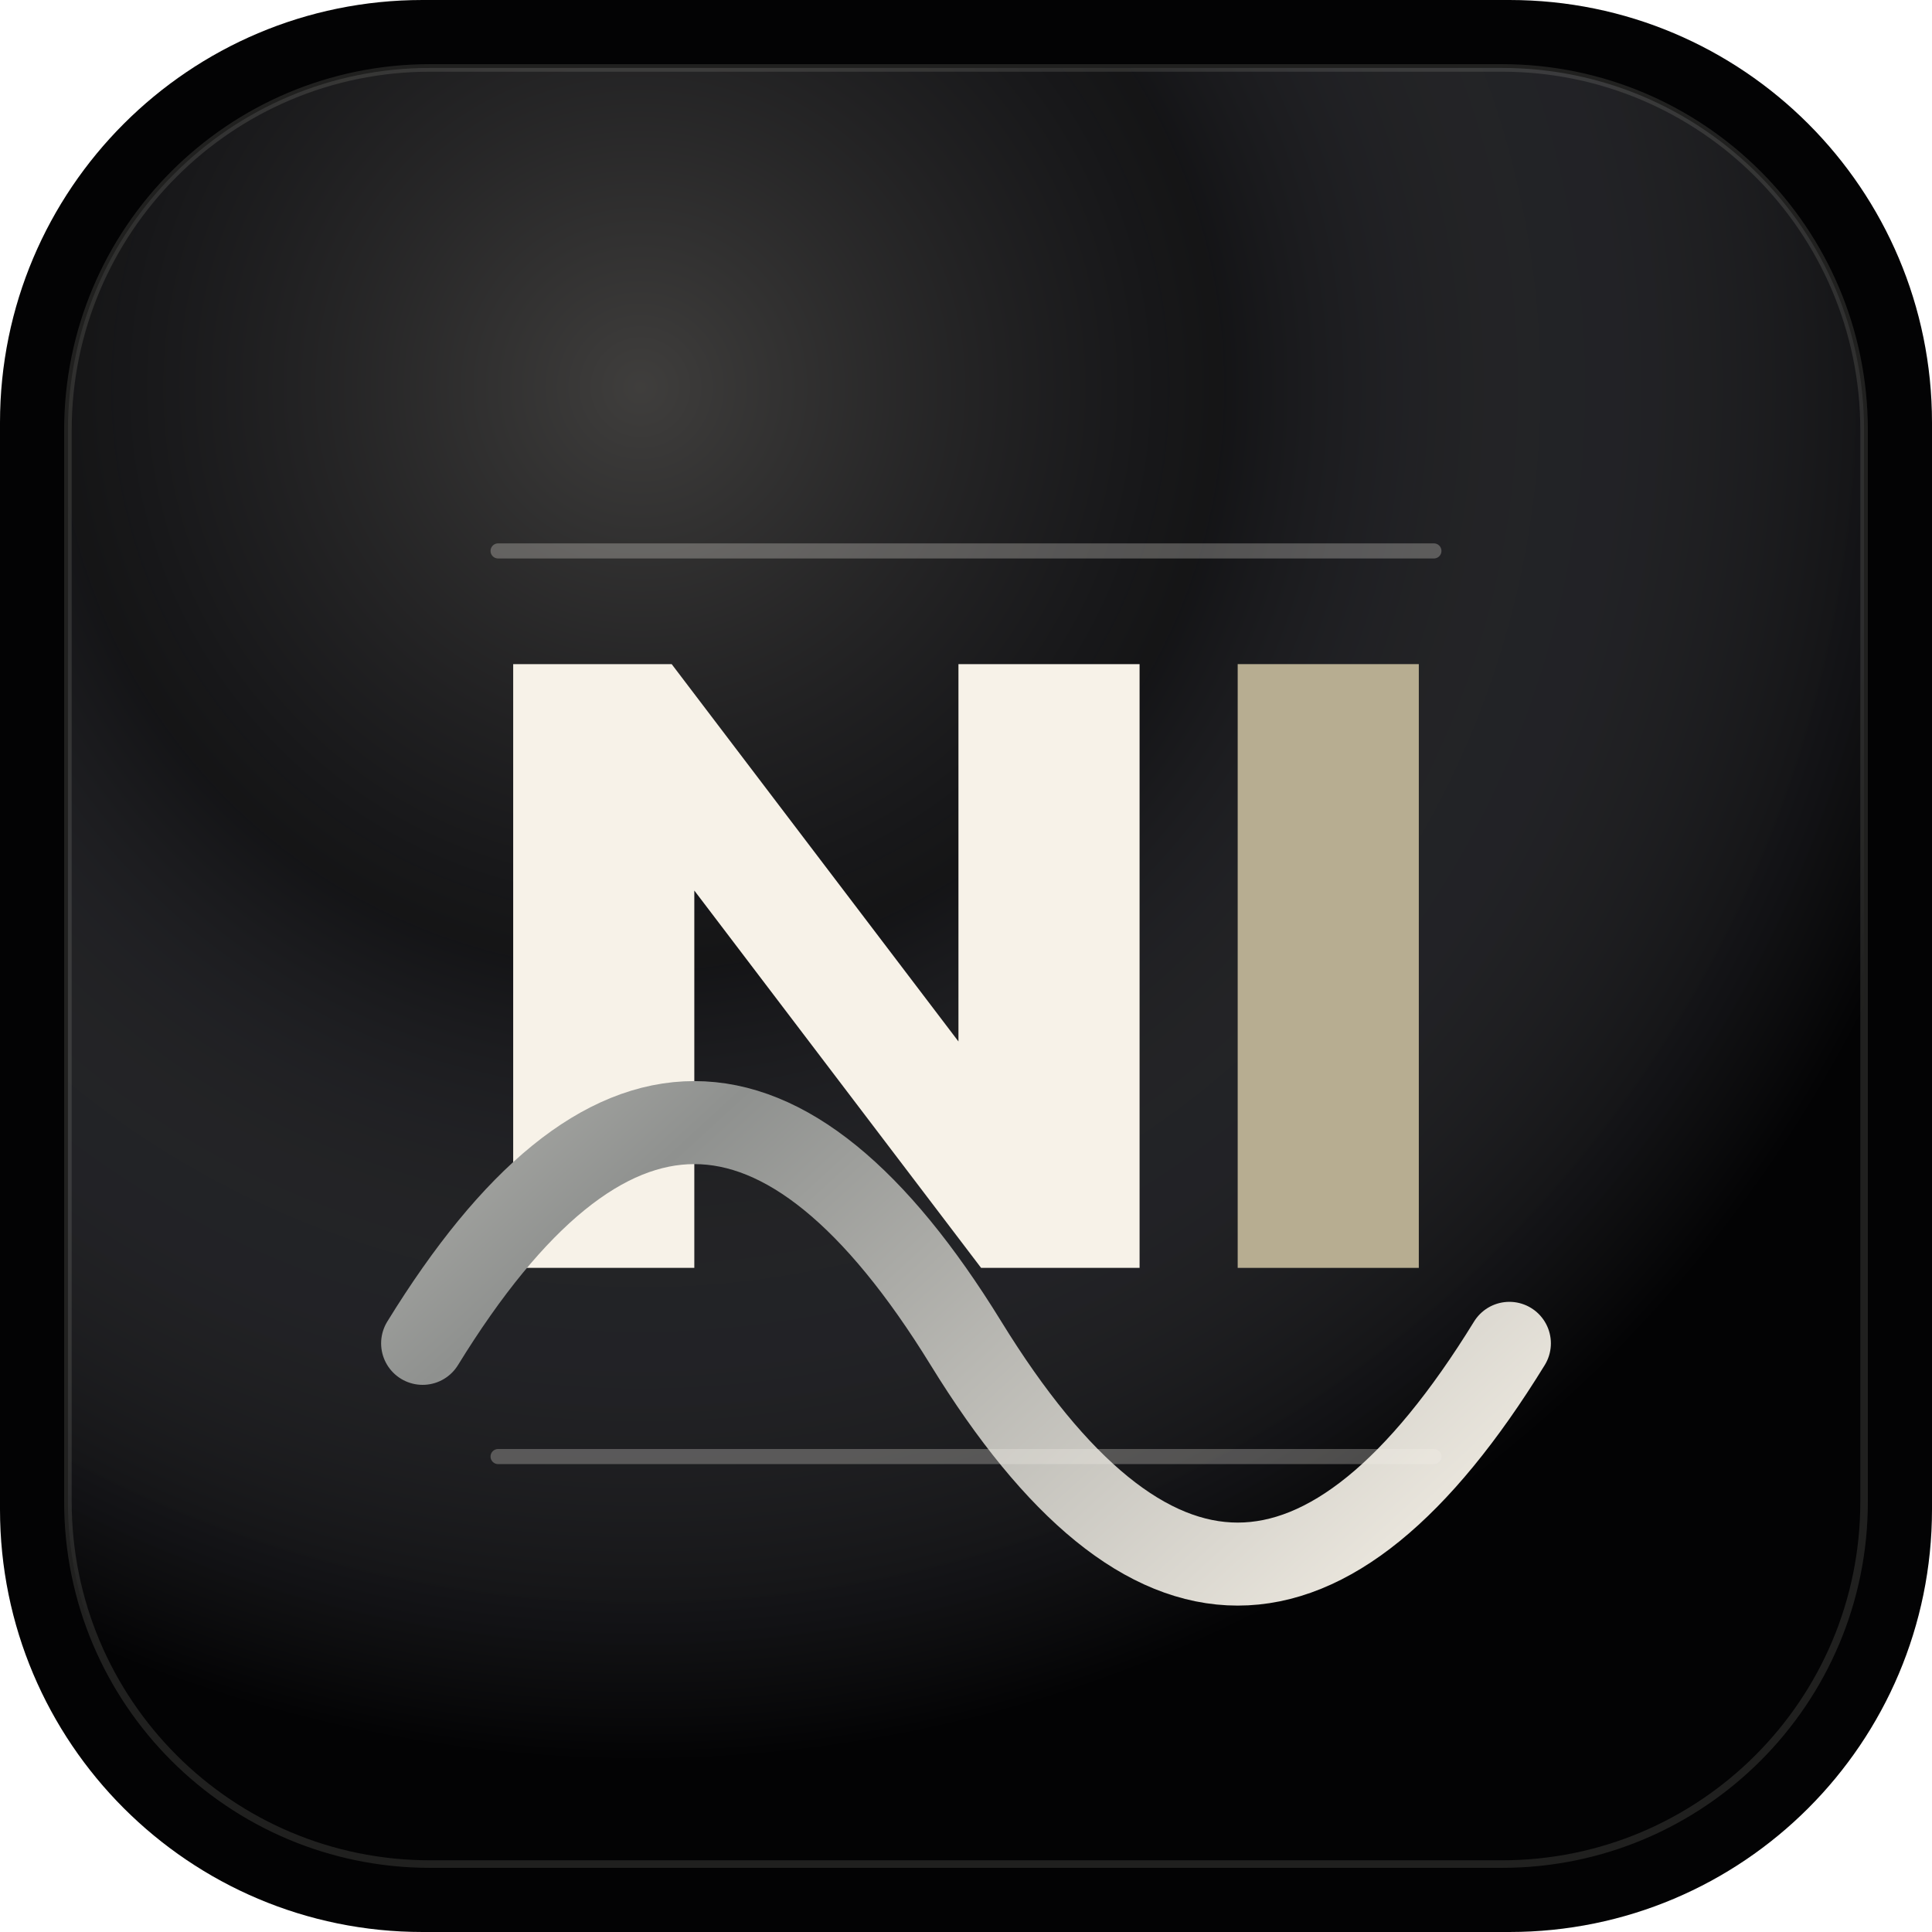
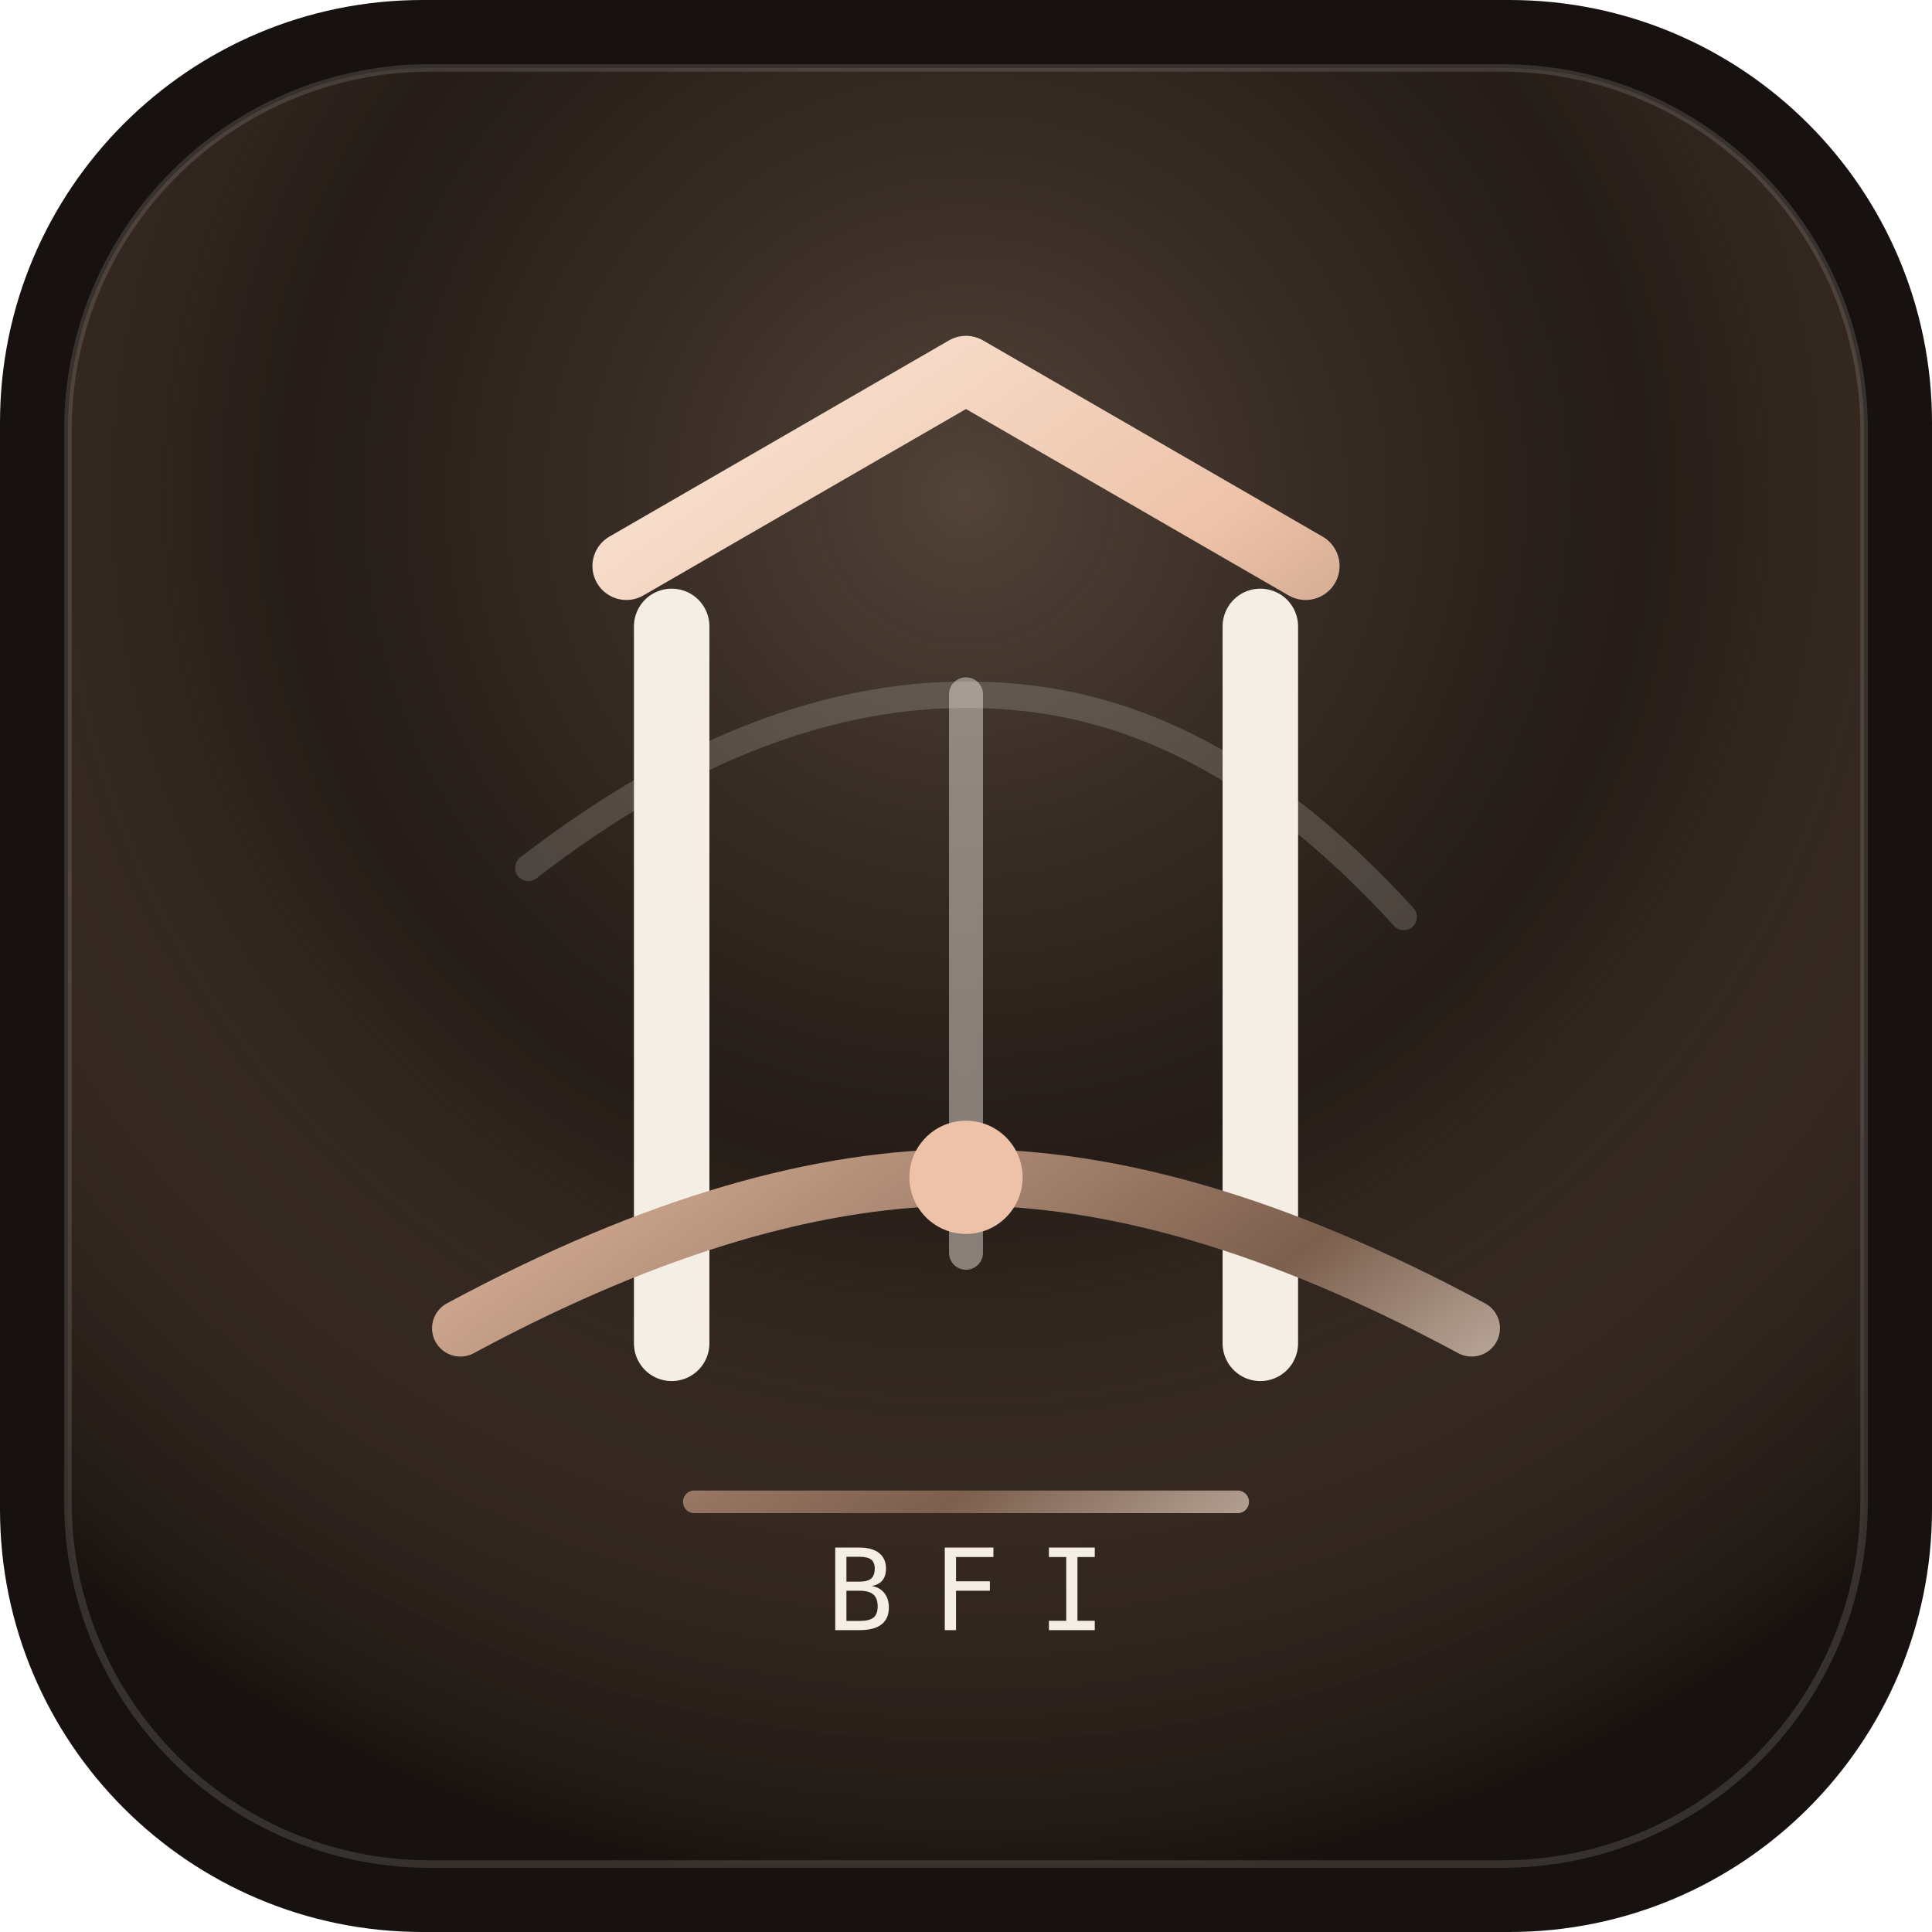
<svg xmlns="http://www.w3.org/2000/svg" viewBox="0 0 512 512" role="img" aria-labelledby="title">
  <defs>
-     <radialGradient id="glow" cx="32%" cy="18%" r="76%">
-       <stop offset="0%" stop-color="#fffaf0" stop-opacity="0.24" />
-       <stop offset="42%" stop-color="#6e6f77" stop-opacity="0.16" />
-       <stop offset="100%" stop-color="#030304" />
+     <radialGradient id="glow" cx="50%" cy="24%" r="78%">
+       <stop offset="0%" stop-color="#edc2a8" stop-opacity="0.28" />
+       <stop offset="48%" stop-color="#7c5f4d" stop-opacity="0.14" />
+       <stop offset="100%" stop-color="#17120f" />
    </radialGradient>
-     <linearGradient id="metal" x1="108" x2="406" y1="96" y2="420" gradientUnits="userSpaceOnUse">
-       <stop offset="0%" stop-color="#f8f5ec" />
-       <stop offset="46%" stop-color="#8f918f" />
-       <stop offset="100%" stop-color="#f7f2e8" />
+     <linearGradient id="aperture" x1="126" x2="386" y1="70" y2="434" gradientUnits="userSpaceOnUse">
+       <stop offset="0%" stop-color="#fff4e8" />
+       <stop offset="38%" stop-color="#edc2a8" />
+       <stop offset="76%" stop-color="#7c5f4d" />
+       <stop offset="100%" stop-color="#f5eee5" />
    </linearGradient>
  </defs>
-   <rect width="512" height="512" rx="112" fill="#030304" />
-   <rect x="18" y="18" width="476" height="476" rx="96" fill="url(#glow)" stroke="#f4f1e8" stroke-opacity="0.12" stroke-width="2" />
-   <path d="M136 336V176h42l76 100V176h48v160h-42l-76-100v100h-48Z" fill="#f7f2e8" />
-   <path d="M328 176h48v160h-48V176Z" fill="#b7ad91" />
-   <path d="M112 356c48-78 96-78 144 0s96 78 144 0" fill="none" stroke="url(#metal)" stroke-linecap="round" stroke-width="22" />
-   <path d="M132 146h248M132 386h248" stroke="#f4f1e8" stroke-linecap="round" stroke-opacity="0.28" stroke-width="4" />
+   <rect width="512" height="512" rx="112" fill="#17120f" />
+   <rect x="18" y="18" width="476" height="476" rx="96" fill="url(#glow)" stroke="#f5eee5" stroke-opacity="0.14" stroke-width="2" />
+   <path d="M166 150 256 98l90 52" fill="none" stroke="url(#aperture)" stroke-linecap="round" stroke-linejoin="round" stroke-width="18" />
+   <path d="M178 166v190M334 166v190" stroke="#f5eee5" stroke-linecap="round" stroke-width="20" />
+   <path d="M256 184v148" stroke="#f5eee5" stroke-linecap="round" stroke-opacity=".46" stroke-width="9" />
+   <path d="M122 352c52-28 96-40 134-40s82 12 134 40" fill="none" stroke="url(#aperture)" stroke-linecap="round" stroke-width="15" />
+   <path d="M140 230c44-34 88-50 132-45 36 4 69 24 100 58" fill="none" stroke="#f5eee5" stroke-linecap="round" stroke-opacity=".18" stroke-width="7" />
+   <circle cx="256" cy="312" r="15" fill="#edc2a8" />
+   <path d="M184 398h144" stroke="url(#aperture)" stroke-linecap="round" stroke-width="6" />
+   <text x="256" y="432" fill="#f5eee5" font-family="IBM Plex Mono, ui-monospace, monospace" font-size="30" font-weight="500" letter-spacing="10" text-anchor="middle">BFI</text>
</svg>
